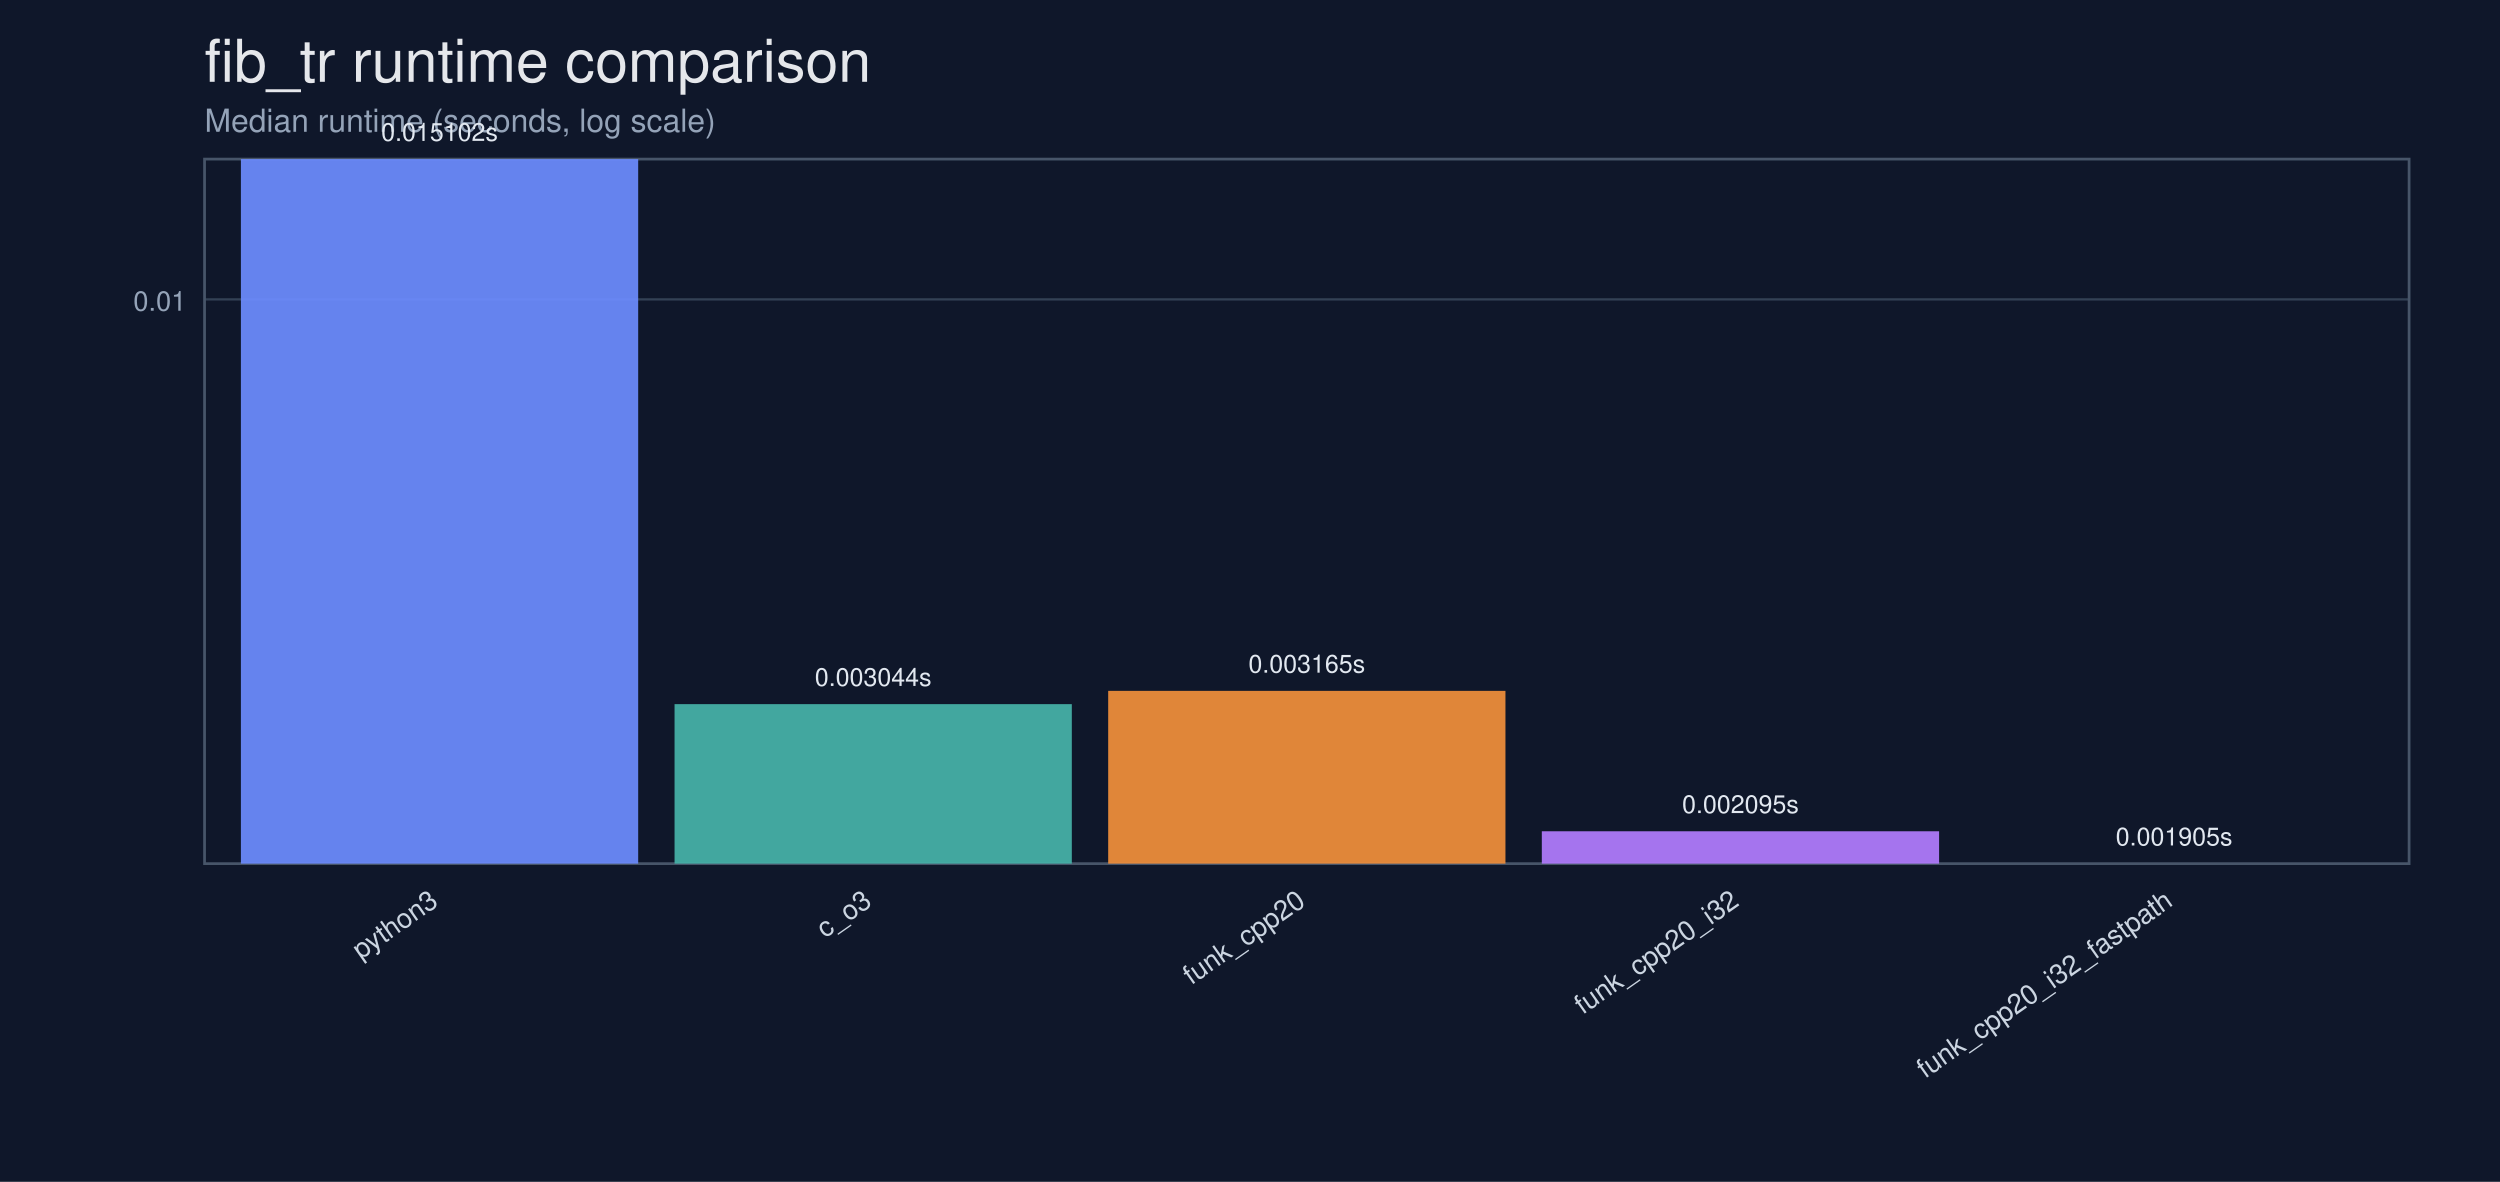
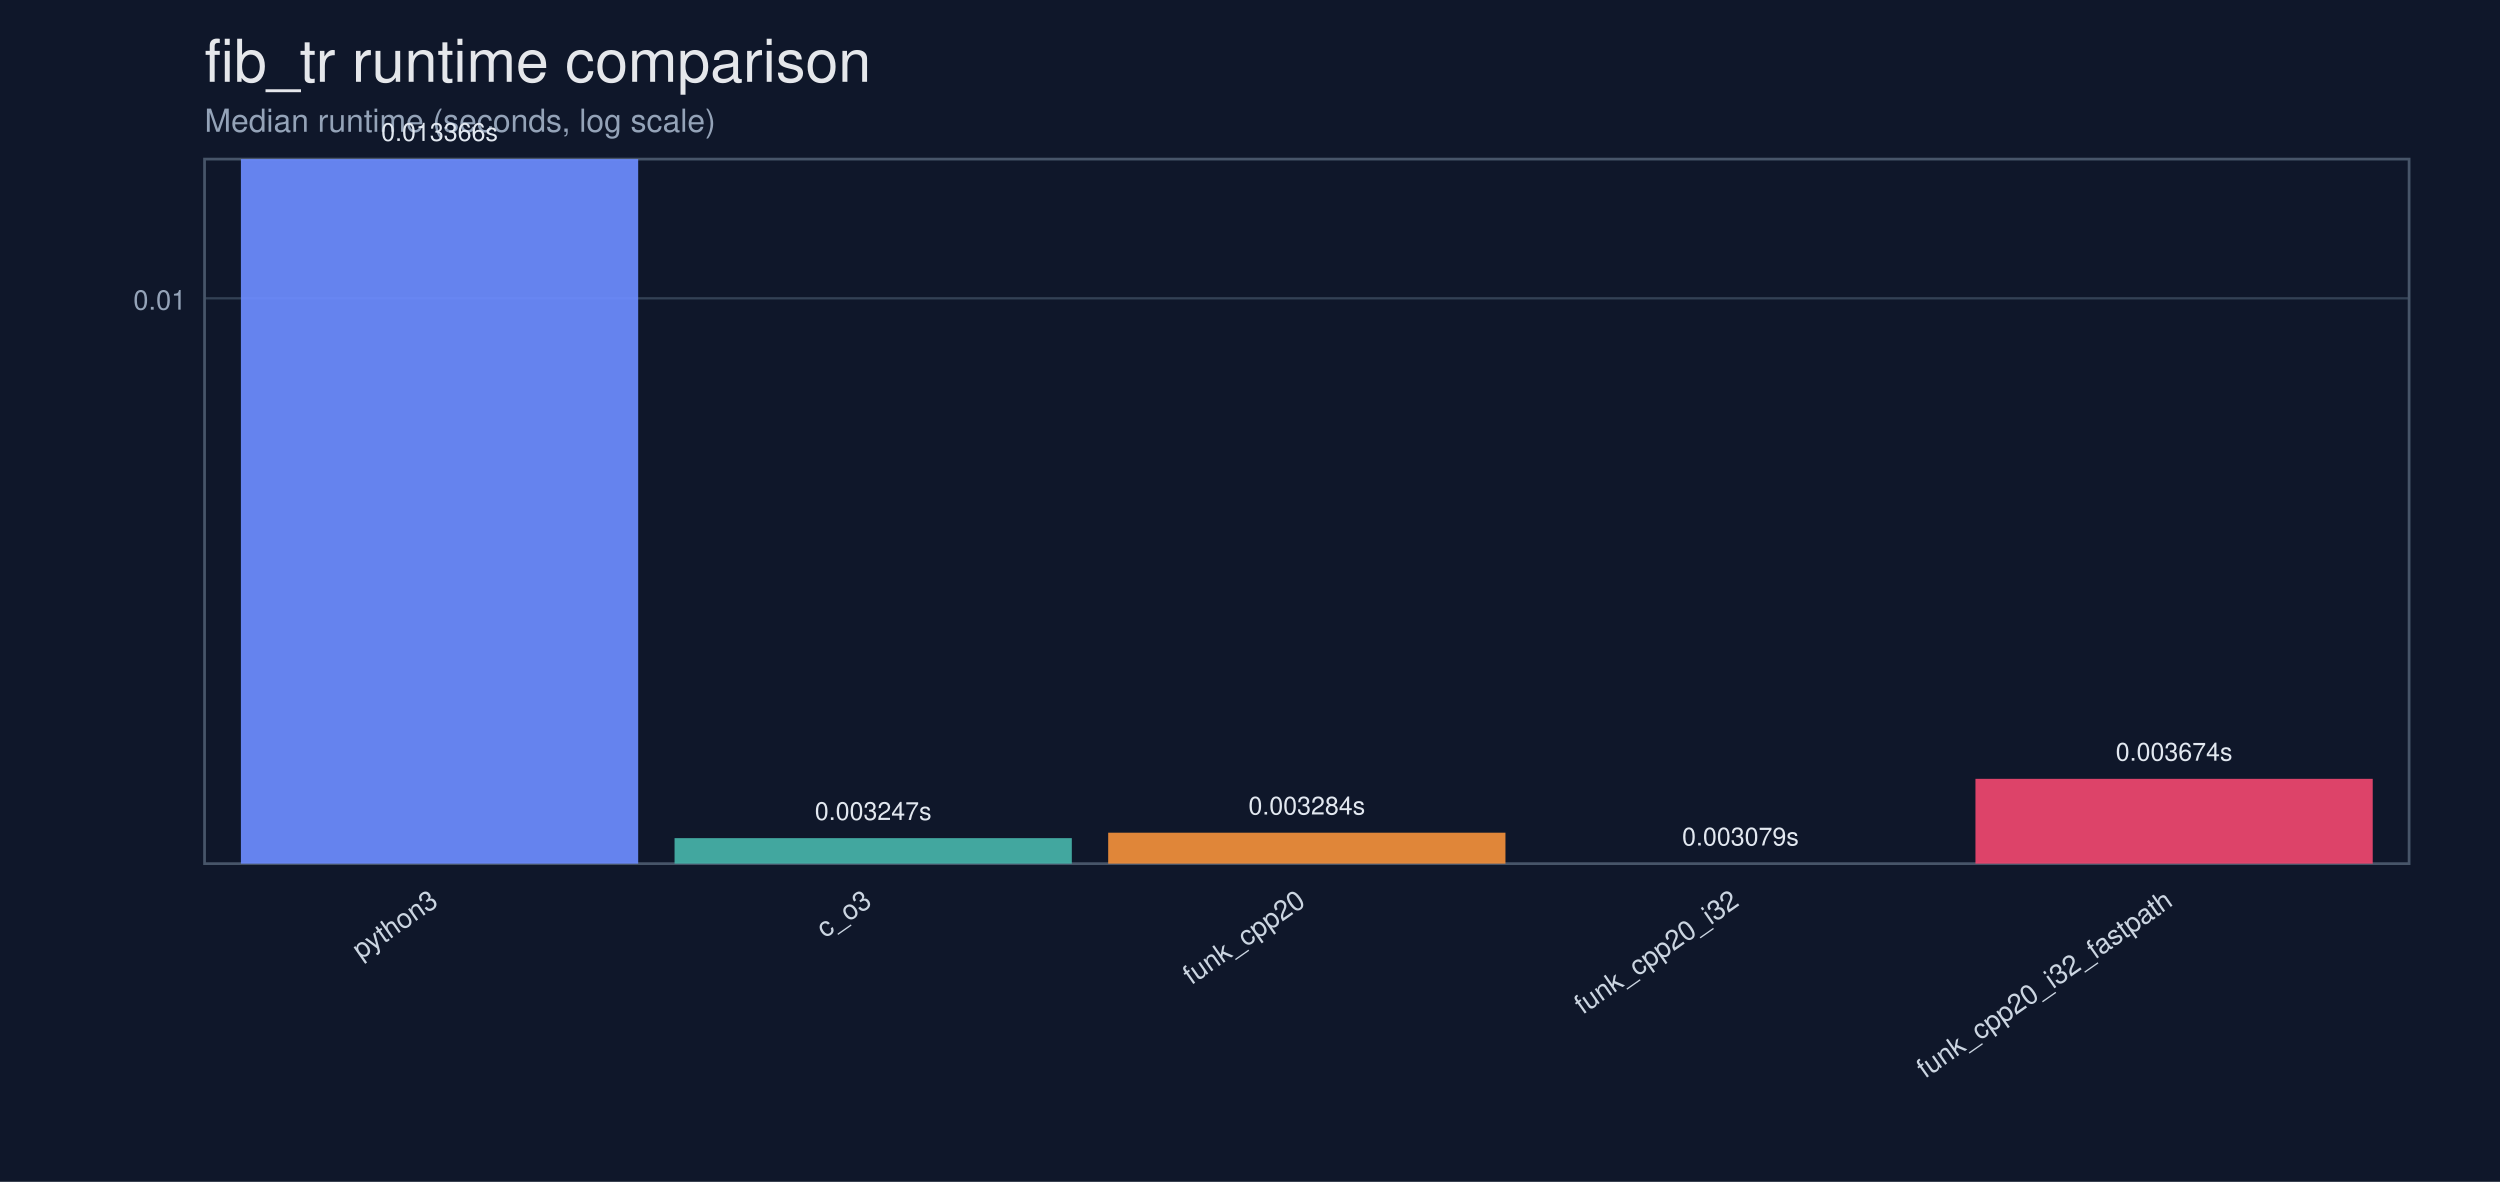
<svg xmlns="http://www.w3.org/2000/svg" width="1100" height="520" viewBox="0 0 1100 520">
  <rect width="100%" height="100%" fill="#0f172a" />
  <text x="90" y="36" fill="#e5e7eb" font-size="26" font-family="Helvetica, Arial">fib_tr runtime comparison</text>
  <text x="90" y="58" fill="#94a3b8" font-size="14" font-family="Helvetica, Arial">Median runtime (seconds, log scale)</text>
-   <line x1="90" y1="131.73" x2="1060" y2="131.73" stroke="#334155" stroke-width="1" />
-   <text x="82" y="136.73" text-anchor="end" fill="#94a3b8" font-size="12" font-family="Helvetica, Arial">0.01</text>
+   <line x1="90" y1="131.26" x2="1060" y2="131.26" stroke="#334155" stroke-width="1" />
+   <text x="82" y="136.26" text-anchor="end" fill="#94a3b8" font-size="12" font-family="Helvetica, Arial">0.01</text>
  <rect x="90" y="70" width="970" height="310" fill="none" stroke="#475569" stroke-width="1.2" />
  <rect x="106.00" y="70.00" width="174.80" height="310.00" fill="#6c8cff" opacity="0.92" />
-   <text x="193.40" y="62.00" text-anchor="middle" fill="#e2e8f0" font-size="11" font-family="Helvetica, Arial">0.015102s</text>
+   <text x="193.40" y="62.00" text-anchor="middle" fill="#e2e8f0" font-size="11" font-family="Helvetica, Arial">0.013366s</text>
  <text x="193.40" y="398.00" text-anchor="end" transform="rotate(-35 193.40,398.00)" fill="#cbd5e1" font-size="12" font-family="Helvetica, Arial">python3</text>
-   <rect x="296.80" y="309.82" width="174.80" height="70.18" fill="#46b3a9" opacity="0.92" />
-   <text x="384.20" y="301.82" text-anchor="middle" fill="#e2e8f0" font-size="11" font-family="Helvetica, Arial">0.003044s</text>
+   <rect x="296.80" y="368.78" width="174.80" height="11.22" fill="#46b3a9" opacity="0.92" />
+   <text x="384.20" y="360.78" text-anchor="middle" fill="#e2e8f0" font-size="11" font-family="Helvetica, Arial">0.003247s</text>
  <text x="384.20" y="398.00" text-anchor="end" transform="rotate(-35 384.20,398.00)" fill="#cbd5e1" font-size="12" font-family="Helvetica, Arial">c_o3</text>
-   <rect x="487.60" y="303.98" width="174.80" height="76.02" fill="#f28f3b" opacity="0.92" />
-   <text x="575.00" y="295.98" text-anchor="middle" fill="#e2e8f0" font-size="11" font-family="Helvetica, Arial">0.003165s</text>
+   <rect x="487.60" y="366.39" width="174.80" height="13.61" fill="#f28f3b" opacity="0.92" />
+   <text x="575.00" y="358.39" text-anchor="middle" fill="#e2e8f0" font-size="11" font-family="Helvetica, Arial">0.003284s</text>
  <text x="575.00" y="398.00" text-anchor="end" transform="rotate(-35 575.00,398.00)" fill="#cbd5e1" font-size="12" font-family="Helvetica, Arial">funk_cpp20</text>
-   <rect x="678.40" y="365.76" width="174.80" height="14.24" fill="#b27cff" opacity="0.92" />
-   <text x="765.80" y="357.76" text-anchor="middle" fill="#e2e8f0" font-size="11" font-family="Helvetica, Arial">0.002095s</text>
+   <rect x="678.40" y="380.00" width="174.80" height="0.00" fill="#b27cff" opacity="0.92" />
+   <text x="765.80" y="372.00" text-anchor="middle" fill="#e2e8f0" font-size="11" font-family="Helvetica, Arial">0.003079s</text>
  <text x="765.80" y="398.00" text-anchor="end" transform="rotate(-35 765.80,398.00)" fill="#cbd5e1" font-size="12" font-family="Helvetica, Arial">funk_cpp20_i32</text>
-   <rect x="869.20" y="380.00" width="174.80" height="0.00" fill="#ef476f" opacity="0.92" />
-   <text x="956.60" y="372.00" text-anchor="middle" fill="#e2e8f0" font-size="11" font-family="Helvetica, Arial">0.001905s</text>
+   <rect x="869.20" y="342.69" width="174.80" height="37.31" fill="#ef476f" opacity="0.92" />
+   <text x="956.60" y="334.69" text-anchor="middle" fill="#e2e8f0" font-size="11" font-family="Helvetica, Arial">0.003674s</text>
  <text x="956.60" y="398.00" text-anchor="end" transform="rotate(-35 956.60,398.00)" fill="#cbd5e1" font-size="12" font-family="Helvetica, Arial">funk_cpp20_i32_fastpath</text>
</svg>
